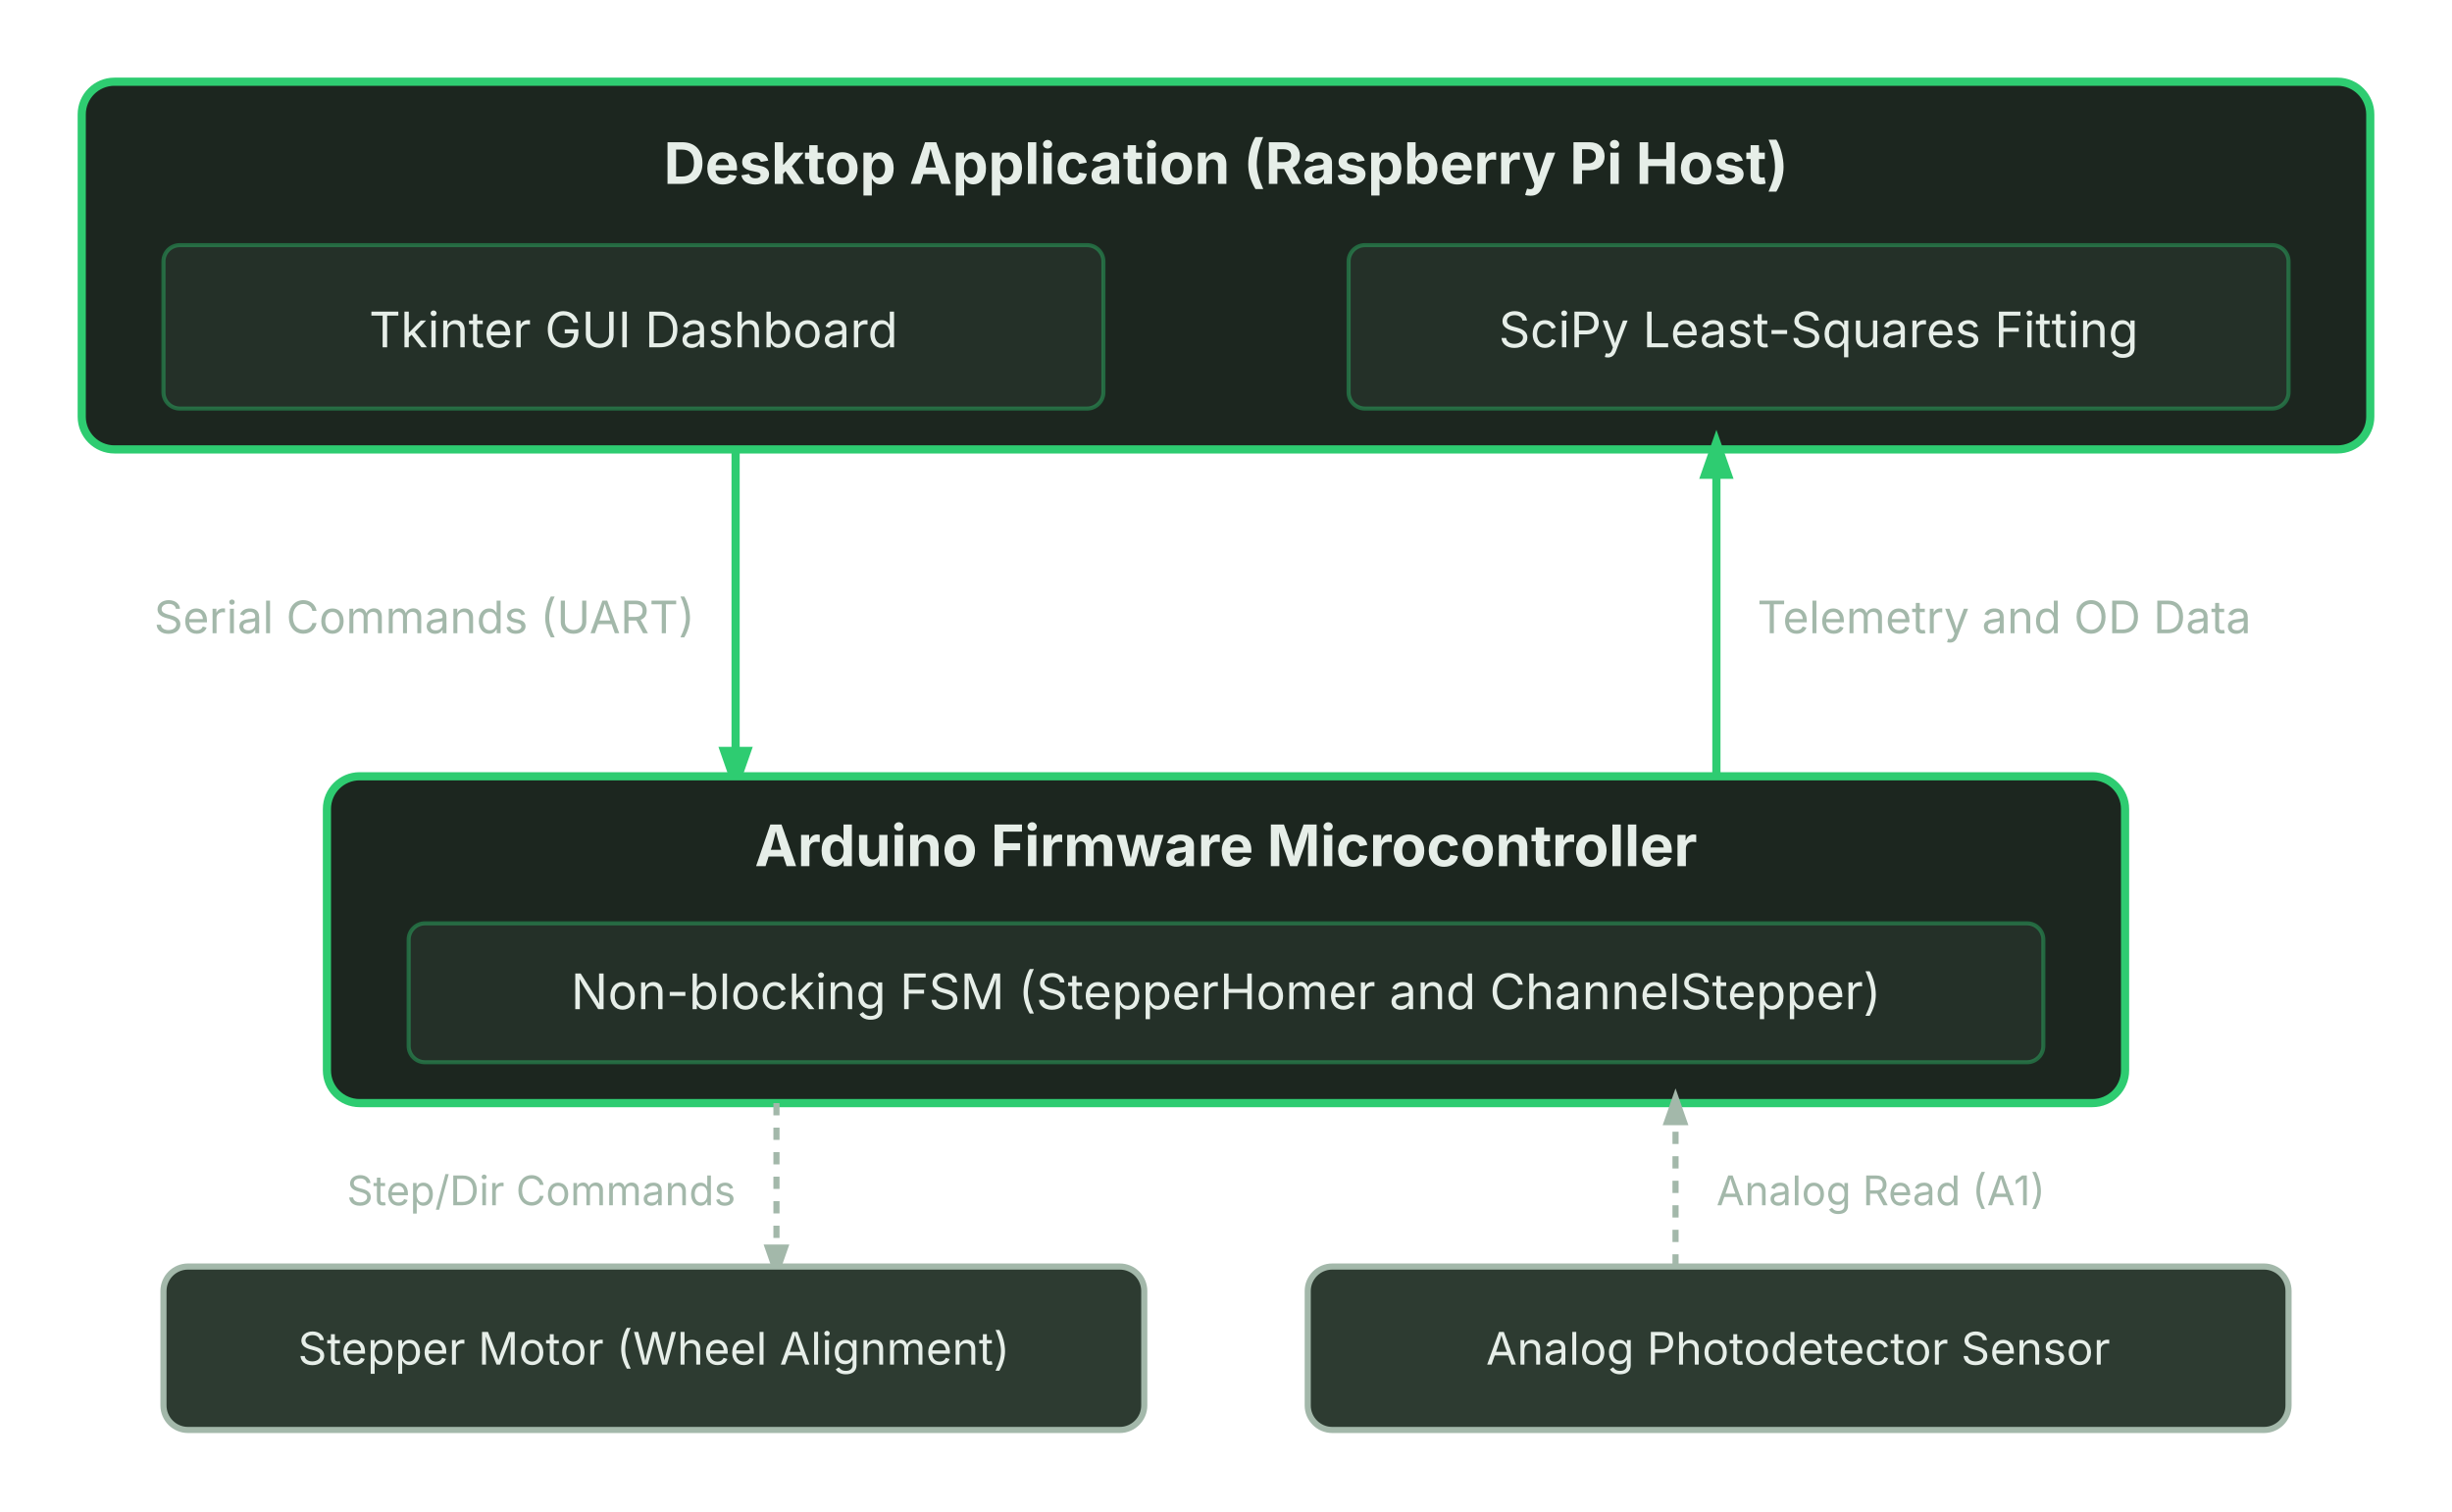
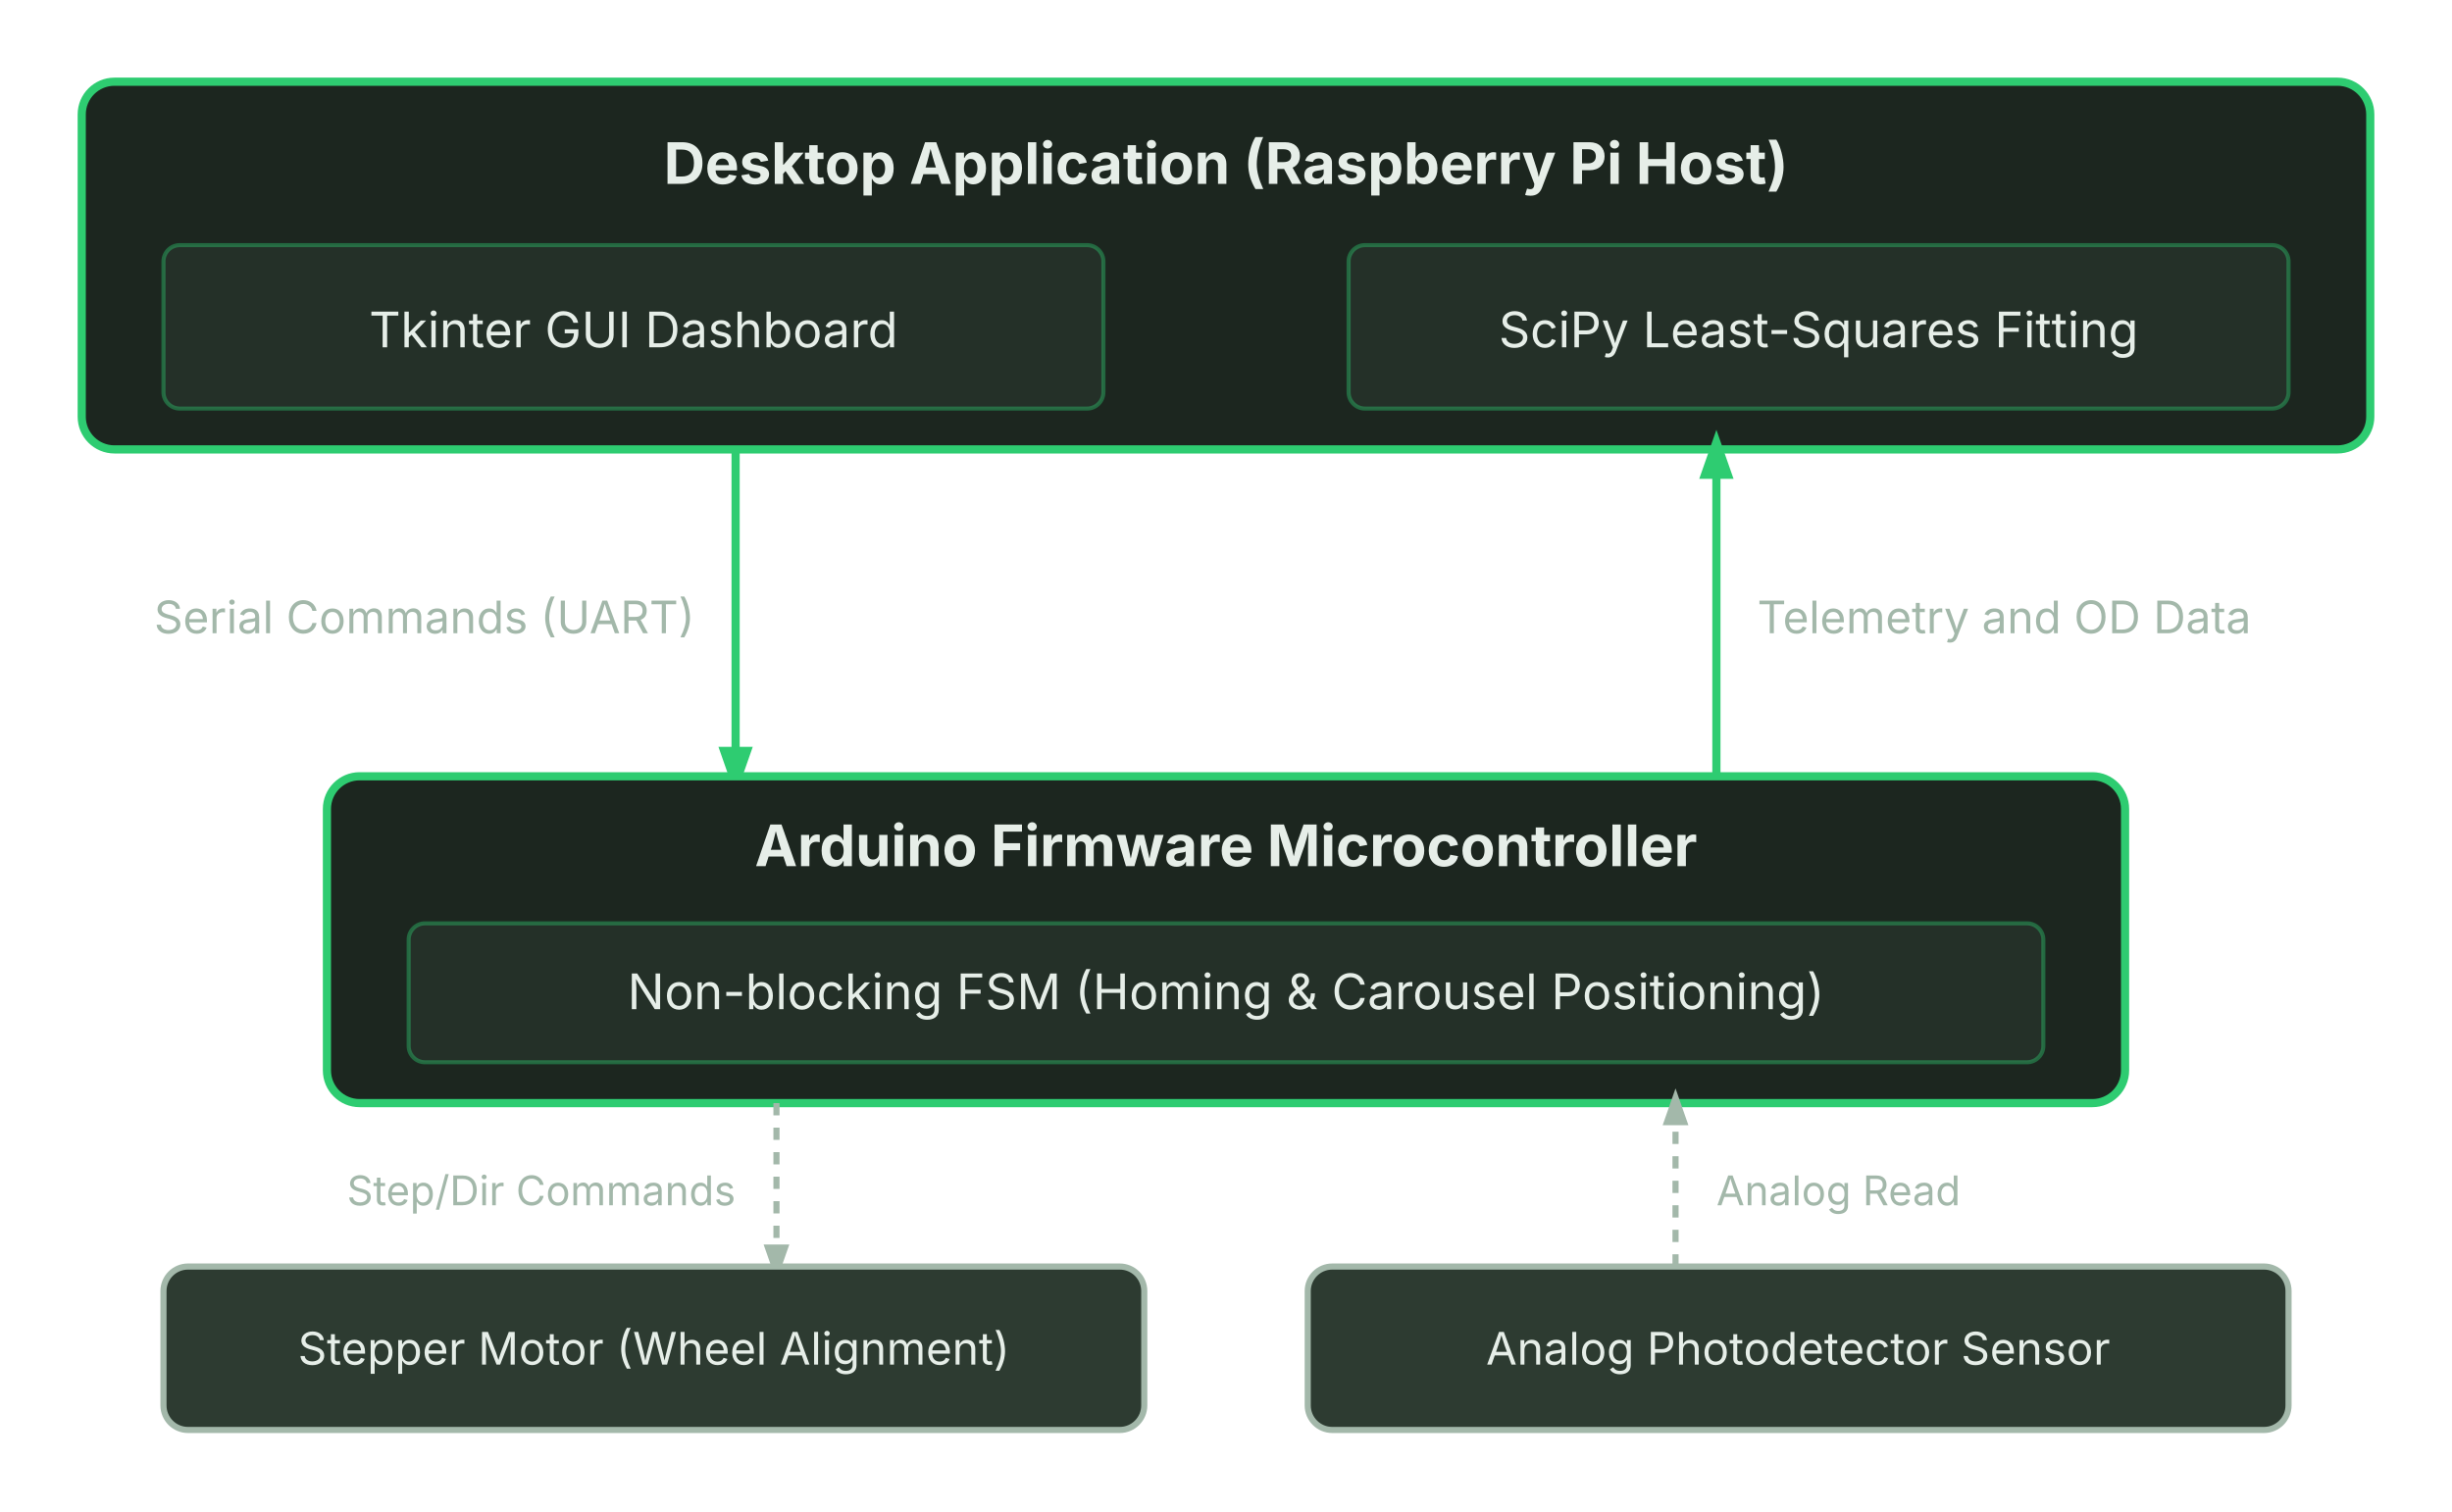
<svg xmlns="http://www.w3.org/2000/svg" viewBox="0 0 600 370" width="100%" style="max-width: 600px; height: auto; display: block; margin: 20px auto; background: #243028; border-radius: 8px; border: 1px solid rgba(46, 204, 113, 0.2); font-family: system-ui, -apple-system, sans-serif;">
  <defs>
    <marker id="arrow" viewBox="0 0 10 10" refX="6" refY="5" markerWidth="6" markerHeight="6" orient="auto-start-reverse">
      <path d="M 0 1.5 L 10 5 L 0 8.5 z" fill="#2ecc71" />
    </marker>
    <marker id="arrow-muted" viewBox="0 0 10 10" refX="6" refY="5" markerWidth="6" markerHeight="6" orient="auto-start-reverse">
      <path d="M 0 1.5 L 10 5 L 0 8.5 z" fill="#a3b8aa" />
    </marker>
  </defs>
  <rect x="20" y="20" width="560" height="90" rx="8" fill="#1c261f" stroke="#2ecc71" stroke-width="2" />
  <text x="300" y="45" fill="#e6eee8" font-size="14" font-weight="bold" text-anchor="middle">Desktop Application (Raspberry Pi Host)</text>
  <rect x="40" y="60" width="230" height="40" rx="4" fill="#243028" stroke="rgba(46, 204, 113, 0.4)" />
  <text x="155" y="85" fill="#e6eee8" font-size="12" text-anchor="middle">Tkinter GUI Dashboard</text>
  <rect x="330" y="60" width="230" height="40" rx="4" fill="#243028" stroke="rgba(46, 204, 113, 0.4)" />
  <text x="445" y="85" fill="#e6eee8" font-size="12" text-anchor="middle">SciPy Least-Squares Fitting</text>
  <path d="M 180 110 L 180 190" stroke="#2ecc71" stroke-width="2" marker-end="url(#arrow)" />
  <text x="170" y="155" fill="#a3b8aa" font-size="11" text-anchor="end">Serial Commands (UART)</text>
  <path d="M 420 190 L 420 110" stroke="#2ecc71" stroke-width="2" marker-end="url(#arrow)" />
  <text x="430" y="155" fill="#a3b8aa" font-size="11" text-anchor="start">Telemetry and OD Data</text>
  <rect x="80" y="190" width="440" height="80" rx="8" fill="#1c261f" stroke="#2ecc71" stroke-width="2" />
  <text x="300" y="212" fill="#e6eee8" font-size="14" font-weight="bold" text-anchor="middle">Arduino Firmware Microcontroller</text>
  <rect x="100" y="226" width="400" height="34" rx="4" fill="#243028" stroke="rgba(46, 204, 113, 0.4)" />
-   <text x="300" y="247" fill="#e6eee8" font-size="12" text-anchor="middle">Non-blocking FSM (StepperHomer and ChannelStepper)</text>
+   <text x="300" y="247" fill="#e6eee8" font-size="12" text-anchor="middle">Non-blocking FSM (Homing &amp; Carousel Positioning)</text>
  <path d="M 190 270 L 190 310" stroke="#a3b8aa" stroke-width="1.5" stroke-dasharray="3,3" marker-end="url(#arrow-muted)" />
  <text x="180" y="295" fill="#a3b8aa" font-size="10" text-anchor="end">Step/Dir Commands</text>
  <path d="M 410 310 L 410 270" stroke="#a3b8aa" stroke-width="1.5" stroke-dasharray="3,3" marker-end="url(#arrow-muted)" />
-   <text x="420" y="295" fill="#a3b8aa" font-size="10" text-anchor="start">Analog Read (A1)</text>
+   <text x="420" y="295" fill="#a3b8aa" font-size="10" text-anchor="start">Analog Read</text>
  <rect x="40" y="310" width="240" height="40" rx="6" fill="#2d3b31" stroke="#a3b8aa" stroke-width="1.5" />
  <text x="160" y="334" fill="#e6eee8" font-size="11" text-anchor="middle">Stepper Motor (Wheel Alignment)</text>
  <rect x="320" y="310" width="240" height="40" rx="6" fill="#2d3b31" stroke="#a3b8aa" stroke-width="1.5" />
  <text x="440" y="334" fill="#e6eee8" font-size="11" text-anchor="middle">Analog Photodetector Sensor</text>
</svg>
